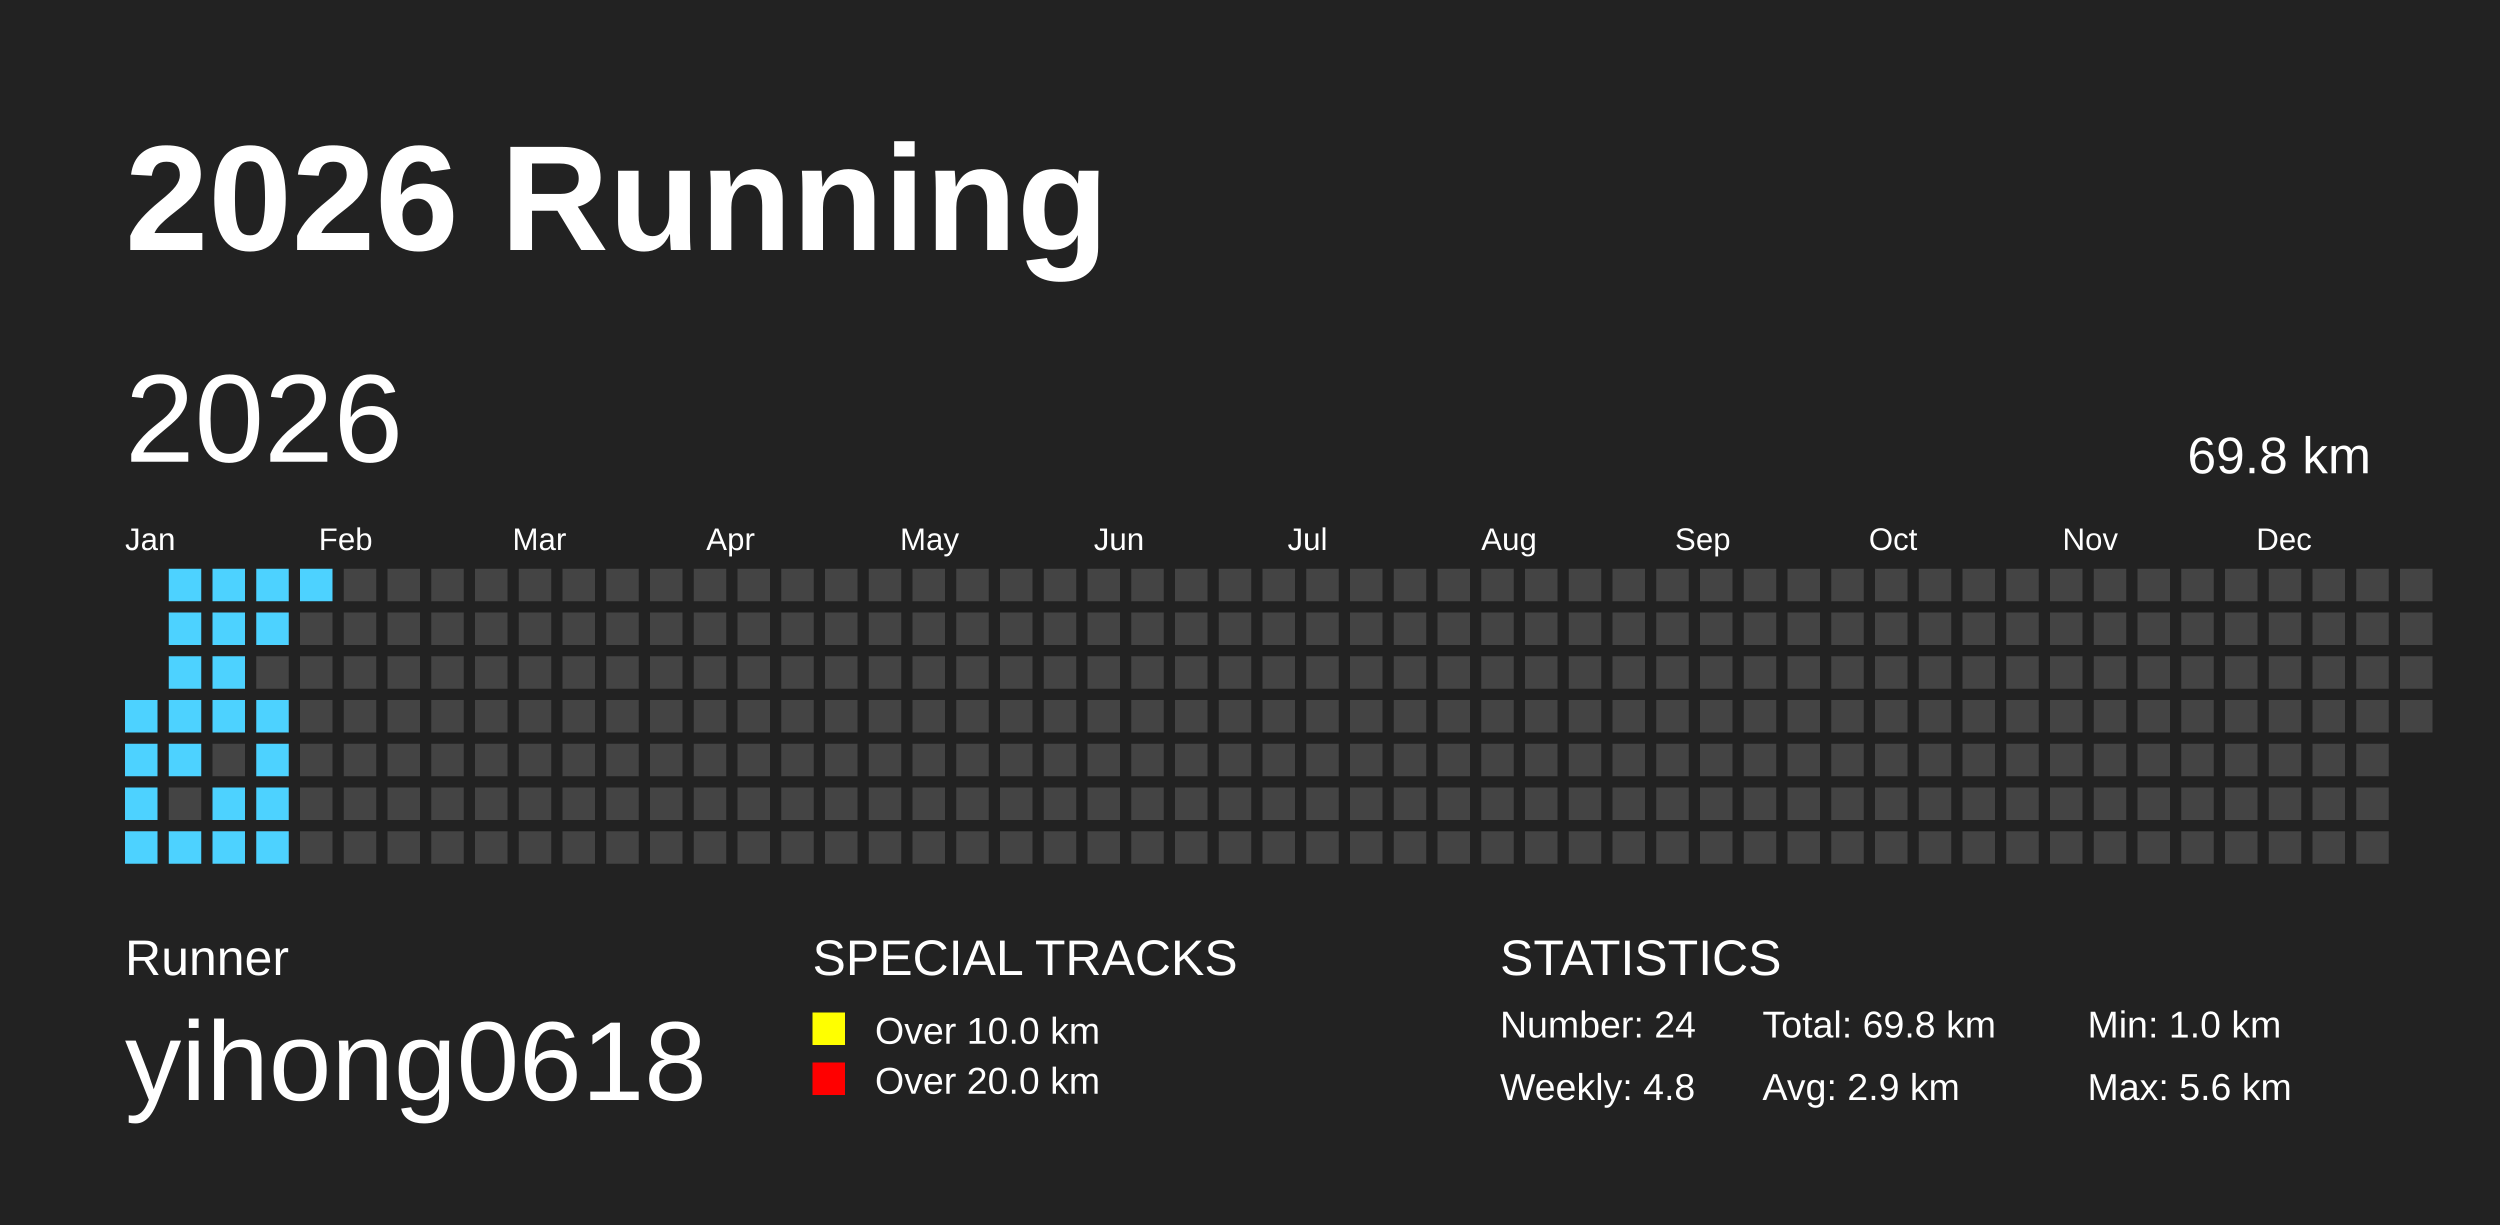
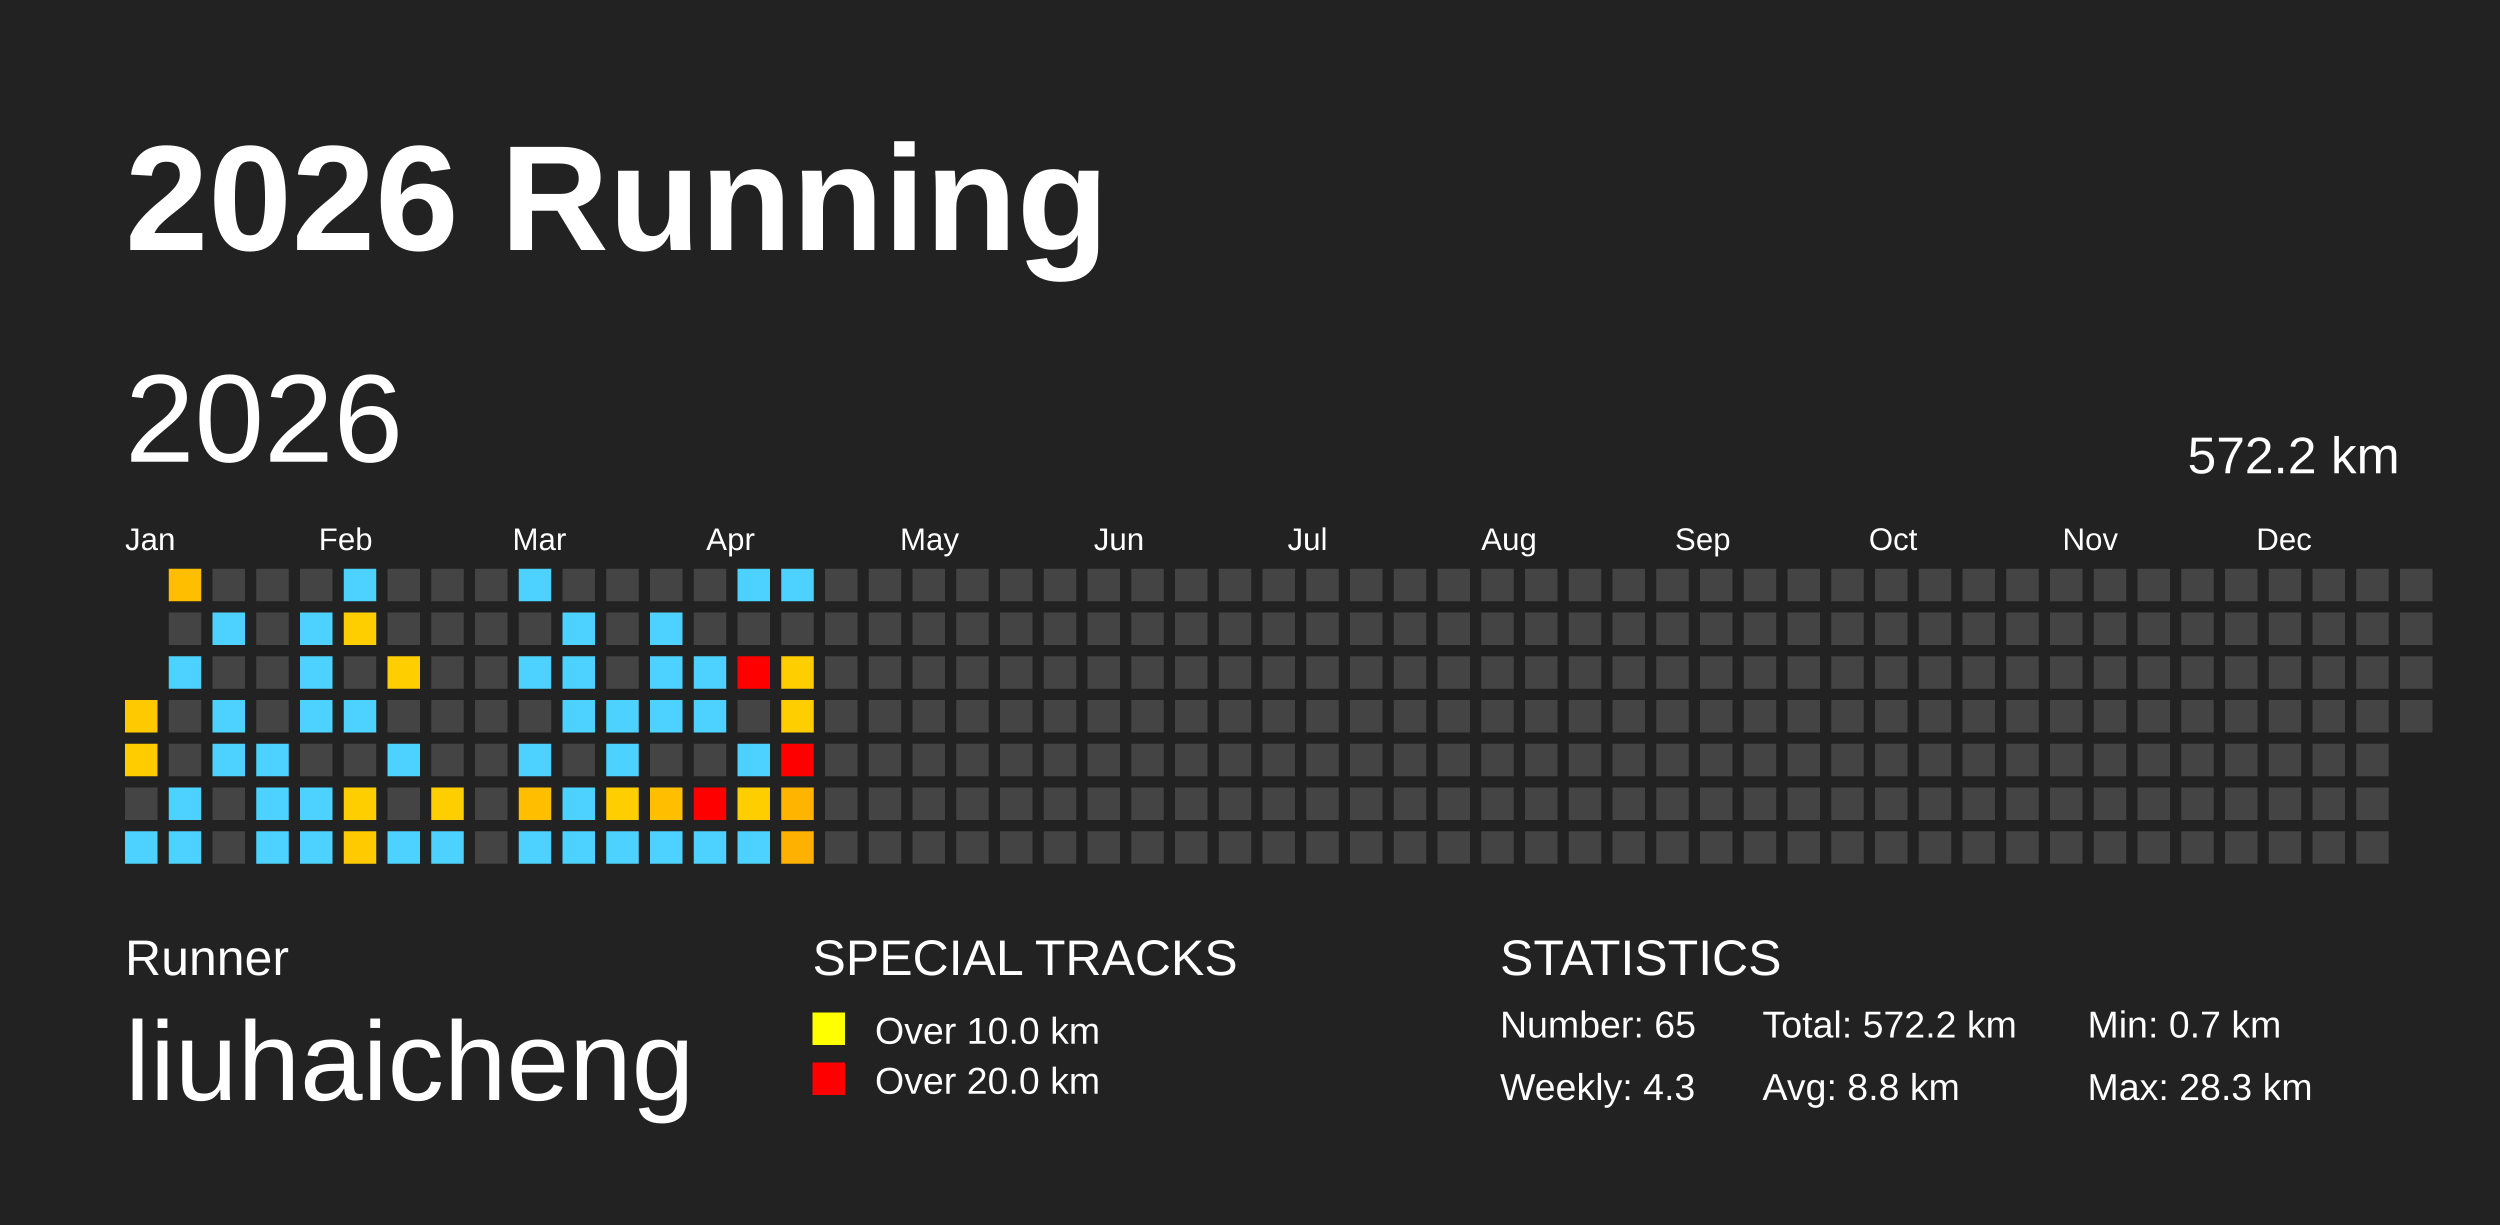
<svg xmlns="http://www.w3.org/2000/svg" baseProfile="full" height="98mm" version="1.1" viewBox="0,0,200,98" width="200mm">
-   <defs />
+   <defs>
+     <pattern height="2" id="indoor-stripe" patternUnits="userSpaceOnUse" width="2">
+       <line stroke="white" stroke-opacity="0.45" stroke-width="0.5" x1="0" x2="2" y1="2" y2="0" />
+     </pattern>
+   </defs>
  <rect fill="#222222" height="98" width="200" x="0" y="0" />
  <text fill="#FFFFFF" style="font-size:12px; font-family:Arial; font-weight:bold;" x="10" y="20">2026 Running</text>
  <text fill="#FFFFFF" style="font-size:4px; font-family:Arial" x="10" y="78">Runner</text>
-   <text fill="#FFFFFF" style="font-size:9px; font-family:Arial" x="10" y="88">yihong0618</text>
+   <text fill="#FFFFFF" style="font-size:9px; font-family:Arial" x="10" y="88">liuhaicheng</text>
  <text fill="#FFFFFF" style="font-size:4px; font-family:Arial" x="65" y="78">SPECIAL TRACKS</text>
  <rect fill="yellow" height="2.6" width="2.6" x="65" y="81" />
  <text fill="#FFFFFF" style="font-size:3px; font-family:Arial" x="70" y="83.5">Over 10.0 km</text>
  <rect fill="red" height="2.6" width="2.6" x="65" y="85" />
  <text fill="#FFFFFF" style="font-size:3px; font-family:Arial" x="70" y="87.5">Over 20.0 km</text>
  <text fill="#FFFFFF" style="font-size:4px; font-family:Arial" x="120" y="78">STATISTICS</text>
-   <text fill="#FFFFFF" style="font-size:3px; font-family:Arial" x="120" y="83">Number: 24</text>
-   <text fill="#FFFFFF" style="font-size:3px; font-family:Arial" x="120" y="88">Weekly: 4.8</text>
-   <text fill="#FFFFFF" style="font-size:3px; font-family:Arial" x="141" y="83">Total: 69.8 km</text>
-   <text fill="#FFFFFF" style="font-size:3px; font-family:Arial" x="141" y="88">Avg: 2.9 km</text>
-   <text fill="#FFFFFF" style="font-size:3px; font-family:Arial" x="167" y="83">Min: 1.0 km</text>
-   <text fill="#FFFFFF" style="font-size:3px; font-family:Arial" x="167" y="88">Max: 5.6 km</text>
+   <text fill="#FFFFFF" style="font-size:3px; font-family:Arial" x="120" y="83">Number: 65</text>
+   <text fill="#FFFFFF" style="font-size:3px; font-family:Arial" x="120" y="88">Weekly: 4.3</text>
+   <text fill="#FFFFFF" style="font-size:3px; font-family:Arial" x="141" y="83">Total: 572.2 km</text>
+   <text fill="#FFFFFF" style="font-size:3px; font-family:Arial" x="141" y="88">Avg: 8.8 km</text>
+   <text fill="#FFFFFF" style="font-size:3px; font-family:Arial" x="167" y="83">Min: 0.7 km</text>
+   <text fill="#FFFFFF" style="font-size:3px; font-family:Arial" x="167" y="88">Max: 28.3 km</text>
  <text dominant-baseline="hanging" fill="#FFFFFF" style="font-size:10.0px; font-family:Arial;" x="10" y="30">2026</text>
-   <text dominant-baseline="hanging" fill="#FFFFFF" style="font-size:4.125px; font-family:Arial;" x="175" y="35">69.8 km</text>
+   <text dominant-baseline="hanging" fill="#FFFFFF" style="font-size:4.125px; font-family:Arial;" x="175" y="35">572.2 km</text>
  <text fill="#FFFFFF" style="font-size:2.5px; font-family:Arial" x="10.0" y="44">Jan</text>
  <text fill="#FFFFFF" style="font-size:2.5px; font-family:Arial" x="25.5" y="44">Feb</text>
  <text fill="#FFFFFF" style="font-size:2.5px; font-family:Arial" x="41.0" y="44">Mar</text>
  <text fill="#FFFFFF" style="font-size:2.5px; font-family:Arial" x="56.5" y="44">Apr</text>
  <text fill="#FFFFFF" style="font-size:2.5px; font-family:Arial" x="72.0" y="44">May</text>
  <text fill="#FFFFFF" style="font-size:2.5px; font-family:Arial" x="87.5" y="44">Jun</text>
  <text fill="#FFFFFF" style="font-size:2.5px; font-family:Arial" x="103.0" y="44">Jul</text>
  <text fill="#FFFFFF" style="font-size:2.5px; font-family:Arial" x="118.5" y="44">Aug</text>
  <text fill="#FFFFFF" style="font-size:2.5px; font-family:Arial" x="134.0" y="44">Sep</text>
  <text fill="#FFFFFF" style="font-size:2.5px; font-family:Arial" x="149.5" y="44">Oct</text>
  <text fill="#FFFFFF" style="font-size:2.5px; font-family:Arial" x="165.0" y="44">Nov</text>
  <text fill="#FFFFFF" style="font-size:2.5px; font-family:Arial" x="180.5" y="44">Dec</text>
-   <rect fill="#4DD2FF" height="2.6" width="2.6" x="10.0" y="56.0" />
-   <rect fill="#4DD2FF" height="2.6" width="2.6" x="10.0" y="59.5" />
-   <rect fill="#4DD2FF" height="2.6" width="2.6" x="10.0" y="63.0" />
-   <rect fill="#4DD2FF" height="2.6" width="2.6" x="10.0" y="66.5" />
-   <rect fill="#4DD2FF" height="2.6" width="2.6" x="13.5" y="45.5" />
-   <rect fill="#4DD2FF" height="2.6" width="2.6" x="13.5" y="49.0" />
-   <rect fill="#4DD2FF" height="2.6" width="2.6" x="13.5" y="52.5" />
-   <rect fill="#4DD2FF" height="2.6" width="2.6" x="13.5" y="56.0" />
-   <rect fill="#4DD2FF" height="2.6" width="2.6" x="13.5" y="59.5" />
-   <rect fill="#444444" height="2.6" width="2.6" x="13.5" y="63.0" />
-   <rect fill="#4DD2FF" height="2.6" width="2.6" x="13.5" y="66.5" />
-   <rect fill="#4DD2FF" height="2.6" width="2.6" x="17.0" y="45.5" />
-   <rect fill="#4DD2FF" height="2.6" width="2.6" x="17.0" y="49.0" />
-   <rect fill="#4DD2FF" height="2.6" width="2.6" x="17.0" y="52.5" />
-   <rect fill="#4DD2FF" height="2.6" width="2.6" x="17.0" y="56.0" />
-   <rect fill="#444444" height="2.6" width="2.6" x="17.0" y="59.5" />
-   <rect fill="#4DD2FF" height="2.6" width="2.6" x="17.0" y="63.0" />
-   <rect fill="#4DD2FF" height="2.6" width="2.6" x="17.0" y="66.5" />
-   <rect fill="#4DD2FF" height="2.6" width="2.6" x="20.5" y="45.5" />
-   <rect fill="#4DD2FF" height="2.6" width="2.6" x="20.5" y="49.0" />
+   <rect fill="#ffc900" height="2.6" width="2.6" x="10.0" y="56.0" />
+   <rect fill="#ffcc00" height="2.6" width="2.6" x="10.0" y="59.5" />
+   <rect fill="#444444" height="2.6" width="2.6" x="10.0" y="63.0" />
+   <rect fill="#4dd2ff" height="2.6" width="2.6" x="10.0" y="66.5" />
+   <rect fill="#ffbf00" height="2.6" width="2.6" x="13.5" y="45.5" />
+   <rect fill="#444444" height="2.6" width="2.6" x="13.5" y="49.0" />
+   <rect fill="#4dd2ff" height="2.6" width="2.6" x="13.5" y="52.5" />
+   <rect fill="#444444" height="2.6" width="2.6" x="13.5" y="56.0" />
+   <rect fill="#444444" height="2.6" width="2.6" x="13.5" y="59.5" />
+   <rect fill="#4dd2ff" height="2.6" width="2.6" x="13.5" y="63.0" />
+   <rect fill="#4dd2ff" height="2.6" width="2.6" x="13.5" y="66.5" />
+   <rect fill="#444444" height="2.6" width="2.6" x="17.0" y="45.5" />
+   <rect fill="#4dd2ff" height="2.6" width="2.6" x="17.0" y="49.0" />
+   <rect fill="#444444" height="2.6" width="2.6" x="17.0" y="52.5" />
+   <rect fill="#4dd2ff" height="2.6" width="2.6" x="17.0" y="56.0" />
+   <rect fill="#4dd2ff" height="2.6" width="2.6" x="17.0" y="59.5" />
+   <rect fill="#444444" height="2.6" width="2.6" x="17.0" y="63.0" />
+   <rect fill="#444444" height="2.6" width="2.6" x="17.0" y="66.5" />
+   <rect fill="#444444" height="2.6" width="2.6" x="20.5" y="45.5" />
+   <rect fill="#444444" height="2.6" width="2.6" x="20.5" y="49.0" />
  <rect fill="#444444" height="2.6" width="2.6" x="20.5" y="52.5" />
-   <rect fill="#4DD2FF" height="2.6" width="2.6" x="20.5" y="56.0" />
-   <rect fill="#4DD2FF" height="2.6" width="2.6" x="20.5" y="59.5" />
-   <rect fill="#4DD2FF" height="2.6" width="2.6" x="20.5" y="63.0" />
-   <rect fill="#4DD2FF" height="2.6" width="2.6" x="20.5" y="66.5" />
-   <rect fill="#4DD2FF" height="2.6" width="2.6" x="24.0" y="45.5" />
-   <rect fill="#444444" height="2.6" width="2.6" x="24.0" y="49.0" />
-   <rect fill="#444444" height="2.6" width="2.6" x="24.0" y="52.5" />
-   <rect fill="#444444" height="2.6" width="2.6" x="24.0" y="56.0" />
+   <rect fill="#444444" height="2.6" width="2.6" x="20.5" y="56.0" />
+   <rect fill="#4dd2ff" height="2.6" width="2.6" x="20.5" y="59.5" />
+   <rect fill="#4dd2ff" height="2.6" width="2.6" x="20.5" y="63.0" />
+   <rect fill="#4dd2ff" height="2.6" width="2.6" x="20.5" y="66.5" />
+   <rect fill="#444444" height="2.6" width="2.6" x="24.0" y="45.5" />
+   <rect fill="#4dd2ff" height="2.6" width="2.6" x="24.0" y="49.0" />
+   <rect fill="#4dd2ff" height="2.6" width="2.6" x="24.0" y="52.5" />
+   <rect fill="#4dd2ff" height="2.6" width="2.6" x="24.0" y="56.0" />
  <rect fill="#444444" height="2.6" width="2.6" x="24.0" y="59.5" />
-   <rect fill="#444444" height="2.6" width="2.6" x="24.0" y="63.0" />
-   <rect fill="#444444" height="2.6" width="2.6" x="24.0" y="66.5" />
-   <rect fill="#444444" height="2.6" width="2.6" x="27.5" y="45.5" />
-   <rect fill="#444444" height="2.6" width="2.6" x="27.5" y="49.0" />
+   <rect fill="#4dd2ff" height="2.6" width="2.6" x="24.0" y="63.0" />
+   <rect fill="#4dd2ff" height="2.6" width="2.6" x="24.0" y="66.5" />
+   <rect fill="#4dd2ff" height="2.6" width="2.6" x="27.5" y="45.5" />
+   <rect fill="#ffce00" height="2.6" width="2.6" x="27.5" y="49.0" />
  <rect fill="#444444" height="2.6" width="2.6" x="27.5" y="52.5" />
-   <rect fill="#444444" height="2.6" width="2.6" x="27.5" y="56.0" />
+   <rect fill="#4dd2ff" height="2.6" width="2.6" x="27.5" y="56.0" />
  <rect fill="#444444" height="2.6" width="2.6" x="27.5" y="59.5" />
-   <rect fill="#444444" height="2.6" width="2.6" x="27.5" y="63.0" />
-   <rect fill="#444444" height="2.6" width="2.6" x="27.5" y="66.5" />
+   <rect fill="#ffce00" height="2.6" width="2.6" x="27.5" y="63.0" />
+   <rect fill="#ffca00" height="2.6" width="2.6" x="27.5" y="66.5" />
  <rect fill="#444444" height="2.6" width="2.6" x="31.0" y="45.5" />
  <rect fill="#444444" height="2.6" width="2.6" x="31.0" y="49.0" />
-   <rect fill="#444444" height="2.6" width="2.6" x="31.0" y="52.5" />
+   <rect fill="#ffce00" height="2.6" width="2.6" x="31.0" y="52.5" />
  <rect fill="#444444" height="2.6" width="2.6" x="31.0" y="56.0" />
-   <rect fill="#444444" height="2.6" width="2.6" x="31.0" y="59.5" />
+   <rect fill="#4dd2ff" height="2.6" width="2.6" x="31.0" y="59.5" />
  <rect fill="#444444" height="2.6" width="2.6" x="31.0" y="63.0" />
-   <rect fill="#444444" height="2.6" width="2.6" x="31.0" y="66.5" />
+   <rect fill="#4dd2ff" height="2.6" width="2.6" x="31.0" y="66.5" />
  <rect fill="#444444" height="2.6" width="2.6" x="34.5" y="45.5" />
  <rect fill="#444444" height="2.6" width="2.6" x="34.5" y="49.0" />
  <rect fill="#444444" height="2.6" width="2.6" x="34.5" y="52.5" />
  <rect fill="#444444" height="2.6" width="2.6" x="34.5" y="56.0" />
  <rect fill="#444444" height="2.6" width="2.6" x="34.5" y="59.5" />
-   <rect fill="#444444" height="2.6" width="2.6" x="34.5" y="63.0" />
-   <rect fill="#444444" height="2.6" width="2.6" x="34.5" y="66.5" />
+   <rect fill="#ffce00" height="2.6" width="2.6" x="34.5" y="63.0" />
+   <rect fill="#4dd2ff" height="2.6" width="2.6" x="34.5" y="66.5" />
  <rect fill="#444444" height="2.6" width="2.6" x="38.0" y="45.5" />
  <rect fill="#444444" height="2.6" width="2.6" x="38.0" y="49.0" />
  <rect fill="#444444" height="2.6" width="2.6" x="38.0" y="52.5" />
  <rect fill="#444444" height="2.6" width="2.6" x="38.0" y="56.0" />
  <rect fill="#444444" height="2.6" width="2.6" x="38.0" y="59.5" />
  <rect fill="#444444" height="2.6" width="2.6" x="38.0" y="63.0" />
  <rect fill="#444444" height="2.6" width="2.6" x="38.0" y="66.5" />
-   <rect fill="#444444" height="2.6" width="2.6" x="41.5" y="45.5" />
+   <rect fill="#4dd2ff" height="2.6" width="2.6" x="41.5" y="45.5" />
  <rect fill="#444444" height="2.6" width="2.6" x="41.5" y="49.0" />
-   <rect fill="#444444" height="2.6" width="2.6" x="41.5" y="52.5" />
+   <rect fill="#4dd2ff" height="2.6" width="2.6" x="41.5" y="52.5" />
  <rect fill="#444444" height="2.6" width="2.6" x="41.5" y="56.0" />
-   <rect fill="#444444" height="2.6" width="2.6" x="41.5" y="59.5" />
-   <rect fill="#444444" height="2.6" width="2.6" x="41.5" y="63.0" />
-   <rect fill="#444444" height="2.6" width="2.6" x="41.5" y="66.5" />
+   <rect fill="#4dd2ff" height="2.6" width="2.6" x="41.5" y="59.5" />
+   <rect fill="#ffbe00" height="2.6" width="2.6" x="41.5" y="63.0" />
+   <rect fill="#4dd2ff" height="2.6" width="2.6" x="41.5" y="66.5" />
  <rect fill="#444444" height="2.6" width="2.6" x="45.0" y="45.5" />
-   <rect fill="#444444" height="2.6" width="2.6" x="45.0" y="49.0" />
-   <rect fill="#444444" height="2.6" width="2.6" x="45.0" y="52.5" />
-   <rect fill="#444444" height="2.6" width="2.6" x="45.0" y="56.0" />
+   <rect fill="#4dd2ff" height="2.6" width="2.6" x="45.0" y="49.0" />
+   <rect fill="#4dd2ff" height="2.6" width="2.6" x="45.0" y="52.5" />
+   <rect fill="#4dd2ff" height="2.6" width="2.6" x="45.0" y="56.0" />
  <rect fill="#444444" height="2.6" width="2.6" x="45.0" y="59.5" />
-   <rect fill="#444444" height="2.6" width="2.6" x="45.0" y="63.0" />
-   <rect fill="#444444" height="2.6" width="2.6" x="45.0" y="66.5" />
+   <rect fill="#4dd2ff" height="2.6" width="2.6" x="45.0" y="63.0" />
+   <rect fill="#4dd2ff" height="2.6" width="2.6" x="45.0" y="66.5" />
  <rect fill="#444444" height="2.6" width="2.6" x="48.5" y="45.5" />
  <rect fill="#444444" height="2.6" width="2.6" x="48.5" y="49.0" />
  <rect fill="#444444" height="2.6" width="2.6" x="48.5" y="52.5" />
-   <rect fill="#444444" height="2.6" width="2.6" x="48.5" y="56.0" />
-   <rect fill="#444444" height="2.6" width="2.6" x="48.5" y="59.5" />
-   <rect fill="#444444" height="2.6" width="2.6" x="48.5" y="63.0" />
-   <rect fill="#444444" height="2.6" width="2.6" x="48.5" y="66.5" />
+   <rect fill="#4dd2ff" height="2.6" width="2.6" x="48.5" y="56.0" />
+   <rect fill="#4dd2ff" height="2.6" width="2.6" x="48.5" y="59.5" />
+   <rect fill="#ffce00" height="2.6" width="2.6" x="48.5" y="63.0" />
+   <rect fill="#4dd2ff" height="2.6" width="2.6" x="48.5" y="66.5" />
  <rect fill="#444444" height="2.6" width="2.6" x="52.0" y="45.5" />
-   <rect fill="#444444" height="2.6" width="2.6" x="52.0" y="49.0" />
-   <rect fill="#444444" height="2.6" width="2.6" x="52.0" y="52.5" />
-   <rect fill="#444444" height="2.6" width="2.6" x="52.0" y="56.0" />
+   <rect fill="#4dd2ff" height="2.6" width="2.6" x="52.0" y="49.0" />
+   <rect fill="#4dd2ff" height="2.6" width="2.6" x="52.0" y="52.5" />
+   <rect fill="#4dd2ff" height="2.6" width="2.6" x="52.0" y="56.0" />
  <rect fill="#444444" height="2.6" width="2.6" x="52.0" y="59.5" />
-   <rect fill="#444444" height="2.6" width="2.6" x="52.0" y="63.0" />
-   <rect fill="#444444" height="2.6" width="2.6" x="52.0" y="66.5" />
+   <rect fill="#ffbe00" height="2.6" width="2.6" x="52.0" y="63.0" />
+   <rect fill="#4dd2ff" height="2.6" width="2.6" x="52.0" y="66.5" />
  <rect fill="#444444" height="2.6" width="2.6" x="55.5" y="45.5" />
  <rect fill="#444444" height="2.6" width="2.6" x="55.5" y="49.0" />
-   <rect fill="#444444" height="2.6" width="2.6" x="55.5" y="52.5" />
-   <rect fill="#444444" height="2.6" width="2.6" x="55.5" y="56.0" />
+   <rect fill="#4dd2ff" height="2.6" width="2.6" x="55.5" y="52.5" />
+   <rect fill="#4dd2ff" height="2.6" width="2.6" x="55.5" y="56.0" />
  <rect fill="#444444" height="2.6" width="2.6" x="55.5" y="59.5" />
-   <rect fill="#444444" height="2.6" width="2.6" x="55.5" y="63.0" />
-   <rect fill="#444444" height="2.6" width="2.6" x="55.5" y="66.5" />
-   <rect fill="#444444" height="2.6" width="2.6" x="59.0" y="45.5" />
+   <rect fill="red" height="2.6" width="2.6" x="55.5" y="63.0" />
+   <rect fill="#4dd2ff" height="2.6" width="2.6" x="55.5" y="66.5" />
+   <rect fill="#4dd2ff" height="2.6" width="2.6" x="59.0" y="45.5" />
  <rect fill="#444444" height="2.6" width="2.6" x="59.0" y="49.0" />
-   <rect fill="#444444" height="2.6" width="2.6" x="59.0" y="52.5" />
+   <rect fill="red" height="2.6" width="2.6" x="59.0" y="52.5" />
  <rect fill="#444444" height="2.6" width="2.6" x="59.0" y="56.0" />
-   <rect fill="#444444" height="2.6" width="2.6" x="59.0" y="59.5" />
-   <rect fill="#444444" height="2.6" width="2.6" x="59.0" y="63.0" />
-   <rect fill="#444444" height="2.6" width="2.6" x="59.0" y="66.5" />
-   <rect fill="#444444" height="2.6" width="2.6" x="62.5" y="45.5" />
+   <rect fill="#4dd2ff" height="2.6" width="2.6" x="59.0" y="59.5" />
+   <rect fill="#ffce00" height="2.6" width="2.6" x="59.0" y="63.0" />
+   <rect fill="#4dd2ff" height="2.6" width="2.6" x="59.0" y="66.5" />
+   <rect fill="#4dd2ff" height="2.6" width="2.6" x="62.5" y="45.5" />
  <rect fill="#444444" height="2.6" width="2.6" x="62.5" y="49.0" />
-   <rect fill="#444444" height="2.6" width="2.6" x="62.5" y="52.5" />
-   <rect fill="#444444" height="2.6" width="2.6" x="62.5" y="56.0" />
-   <rect fill="#444444" height="2.6" width="2.6" x="62.5" y="59.5" />
-   <rect fill="#444444" height="2.6" width="2.6" x="62.5" y="63.0" />
-   <rect fill="#444444" height="2.6" width="2.6" x="62.5" y="66.5" />
+   <rect fill="#ffce00" height="2.6" width="2.6" x="62.5" y="52.5" />
+   <rect fill="#ffce00" height="2.6" width="2.6" x="62.5" y="56.0" />
+   <rect fill="red" height="2.6" width="2.6" x="62.5" y="59.5" />
+   <rect fill="#ffb400" height="2.6" width="2.6" x="62.5" y="63.0" />
+   <rect fill="#ffb100" height="2.6" width="2.6" x="62.5" y="66.5" />
  <rect fill="#444444" height="2.6" width="2.6" x="66.0" y="45.5" />
  <rect fill="#444444" height="2.6" width="2.6" x="66.0" y="49.0" />
  <rect fill="#444444" height="2.6" width="2.6" x="66.0" y="52.5" />
  <rect fill="#444444" height="2.6" width="2.6" x="66.0" y="56.0" />
  <rect fill="#444444" height="2.6" width="2.6" x="66.0" y="59.5" />
  <rect fill="#444444" height="2.6" width="2.6" x="66.0" y="63.0" />
  <rect fill="#444444" height="2.6" width="2.6" x="66.0" y="66.5" />
  <rect fill="#444444" height="2.6" width="2.6" x="69.5" y="45.5" />
  <rect fill="#444444" height="2.6" width="2.6" x="69.5" y="49.0" />
  <rect fill="#444444" height="2.6" width="2.6" x="69.5" y="52.5" />
  <rect fill="#444444" height="2.6" width="2.6" x="69.5" y="56.0" />
  <rect fill="#444444" height="2.6" width="2.6" x="69.5" y="59.5" />
  <rect fill="#444444" height="2.6" width="2.6" x="69.5" y="63.0" />
  <rect fill="#444444" height="2.6" width="2.6" x="69.5" y="66.5" />
  <rect fill="#444444" height="2.6" width="2.6" x="73.0" y="45.5" />
  <rect fill="#444444" height="2.6" width="2.6" x="73.0" y="49.0" />
  <rect fill="#444444" height="2.6" width="2.6" x="73.0" y="52.5" />
  <rect fill="#444444" height="2.6" width="2.6" x="73.0" y="56.0" />
  <rect fill="#444444" height="2.6" width="2.6" x="73.0" y="59.5" />
  <rect fill="#444444" height="2.6" width="2.6" x="73.0" y="63.0" />
  <rect fill="#444444" height="2.6" width="2.6" x="73.0" y="66.5" />
  <rect fill="#444444" height="2.6" width="2.6" x="76.5" y="45.5" />
  <rect fill="#444444" height="2.6" width="2.6" x="76.5" y="49.0" />
  <rect fill="#444444" height="2.6" width="2.6" x="76.5" y="52.5" />
  <rect fill="#444444" height="2.6" width="2.6" x="76.5" y="56.0" />
  <rect fill="#444444" height="2.6" width="2.6" x="76.5" y="59.5" />
  <rect fill="#444444" height="2.6" width="2.6" x="76.5" y="63.0" />
  <rect fill="#444444" height="2.6" width="2.6" x="76.5" y="66.5" />
  <rect fill="#444444" height="2.6" width="2.6" x="80.0" y="45.5" />
  <rect fill="#444444" height="2.6" width="2.6" x="80.0" y="49.0" />
  <rect fill="#444444" height="2.6" width="2.6" x="80.0" y="52.5" />
  <rect fill="#444444" height="2.6" width="2.6" x="80.0" y="56.0" />
  <rect fill="#444444" height="2.6" width="2.6" x="80.0" y="59.5" />
  <rect fill="#444444" height="2.6" width="2.6" x="80.0" y="63.0" />
  <rect fill="#444444" height="2.6" width="2.6" x="80.0" y="66.5" />
  <rect fill="#444444" height="2.6" width="2.6" x="83.5" y="45.5" />
  <rect fill="#444444" height="2.6" width="2.6" x="83.5" y="49.0" />
  <rect fill="#444444" height="2.6" width="2.6" x="83.5" y="52.5" />
  <rect fill="#444444" height="2.6" width="2.6" x="83.5" y="56.0" />
  <rect fill="#444444" height="2.6" width="2.6" x="83.5" y="59.5" />
  <rect fill="#444444" height="2.6" width="2.6" x="83.5" y="63.0" />
  <rect fill="#444444" height="2.6" width="2.6" x="83.5" y="66.5" />
  <rect fill="#444444" height="2.6" width="2.6" x="87.0" y="45.5" />
  <rect fill="#444444" height="2.6" width="2.6" x="87.0" y="49.0" />
  <rect fill="#444444" height="2.6" width="2.6" x="87.0" y="52.5" />
  <rect fill="#444444" height="2.6" width="2.6" x="87.0" y="56.0" />
  <rect fill="#444444" height="2.6" width="2.6" x="87.0" y="59.5" />
  <rect fill="#444444" height="2.6" width="2.6" x="87.0" y="63.0" />
  <rect fill="#444444" height="2.6" width="2.6" x="87.0" y="66.5" />
  <rect fill="#444444" height="2.6" width="2.6" x="90.5" y="45.5" />
  <rect fill="#444444" height="2.6" width="2.6" x="90.5" y="49.0" />
  <rect fill="#444444" height="2.6" width="2.6" x="90.5" y="52.5" />
  <rect fill="#444444" height="2.6" width="2.6" x="90.5" y="56.0" />
  <rect fill="#444444" height="2.6" width="2.6" x="90.5" y="59.5" />
  <rect fill="#444444" height="2.6" width="2.6" x="90.5" y="63.0" />
  <rect fill="#444444" height="2.6" width="2.6" x="90.5" y="66.5" />
  <rect fill="#444444" height="2.6" width="2.6" x="94.0" y="45.5" />
  <rect fill="#444444" height="2.6" width="2.6" x="94.0" y="49.0" />
  <rect fill="#444444" height="2.6" width="2.6" x="94.0" y="52.5" />
  <rect fill="#444444" height="2.6" width="2.6" x="94.0" y="56.0" />
  <rect fill="#444444" height="2.6" width="2.6" x="94.0" y="59.5" />
  <rect fill="#444444" height="2.6" width="2.6" x="94.0" y="63.0" />
  <rect fill="#444444" height="2.6" width="2.6" x="94.0" y="66.5" />
  <rect fill="#444444" height="2.6" width="2.6" x="97.5" y="45.5" />
  <rect fill="#444444" height="2.6" width="2.6" x="97.5" y="49.0" />
  <rect fill="#444444" height="2.6" width="2.6" x="97.5" y="52.5" />
  <rect fill="#444444" height="2.6" width="2.6" x="97.5" y="56.0" />
  <rect fill="#444444" height="2.6" width="2.6" x="97.5" y="59.5" />
  <rect fill="#444444" height="2.6" width="2.6" x="97.5" y="63.0" />
  <rect fill="#444444" height="2.6" width="2.6" x="97.5" y="66.5" />
  <rect fill="#444444" height="2.6" width="2.6" x="101.0" y="45.5" />
  <rect fill="#444444" height="2.6" width="2.6" x="101.0" y="49.0" />
  <rect fill="#444444" height="2.6" width="2.6" x="101.0" y="52.5" />
  <rect fill="#444444" height="2.6" width="2.6" x="101.0" y="56.0" />
  <rect fill="#444444" height="2.6" width="2.6" x="101.0" y="59.5" />
  <rect fill="#444444" height="2.6" width="2.6" x="101.0" y="63.0" />
  <rect fill="#444444" height="2.6" width="2.6" x="101.0" y="66.5" />
  <rect fill="#444444" height="2.6" width="2.6" x="104.5" y="45.5" />
  <rect fill="#444444" height="2.6" width="2.6" x="104.5" y="49.0" />
  <rect fill="#444444" height="2.6" width="2.6" x="104.5" y="52.5" />
  <rect fill="#444444" height="2.6" width="2.6" x="104.5" y="56.0" />
  <rect fill="#444444" height="2.6" width="2.6" x="104.5" y="59.5" />
  <rect fill="#444444" height="2.6" width="2.6" x="104.5" y="63.0" />
  <rect fill="#444444" height="2.6" width="2.6" x="104.5" y="66.5" />
  <rect fill="#444444" height="2.6" width="2.6" x="108.0" y="45.5" />
  <rect fill="#444444" height="2.6" width="2.6" x="108.0" y="49.0" />
  <rect fill="#444444" height="2.6" width="2.6" x="108.0" y="52.5" />
  <rect fill="#444444" height="2.6" width="2.6" x="108.0" y="56.0" />
  <rect fill="#444444" height="2.6" width="2.6" x="108.0" y="59.5" />
  <rect fill="#444444" height="2.6" width="2.6" x="108.0" y="63.0" />
  <rect fill="#444444" height="2.6" width="2.6" x="108.0" y="66.5" />
  <rect fill="#444444" height="2.6" width="2.6" x="111.5" y="45.5" />
  <rect fill="#444444" height="2.6" width="2.6" x="111.5" y="49.0" />
  <rect fill="#444444" height="2.6" width="2.6" x="111.5" y="52.5" />
  <rect fill="#444444" height="2.6" width="2.6" x="111.5" y="56.0" />
  <rect fill="#444444" height="2.6" width="2.6" x="111.5" y="59.5" />
  <rect fill="#444444" height="2.6" width="2.6" x="111.5" y="63.0" />
  <rect fill="#444444" height="2.6" width="2.6" x="111.5" y="66.5" />
  <rect fill="#444444" height="2.6" width="2.6" x="115.0" y="45.5" />
  <rect fill="#444444" height="2.6" width="2.6" x="115.0" y="49.0" />
  <rect fill="#444444" height="2.6" width="2.6" x="115.0" y="52.5" />
  <rect fill="#444444" height="2.6" width="2.6" x="115.0" y="56.0" />
  <rect fill="#444444" height="2.6" width="2.6" x="115.0" y="59.5" />
  <rect fill="#444444" height="2.6" width="2.6" x="115.0" y="63.0" />
  <rect fill="#444444" height="2.6" width="2.6" x="115.0" y="66.5" />
  <rect fill="#444444" height="2.6" width="2.6" x="118.5" y="45.5" />
  <rect fill="#444444" height="2.6" width="2.6" x="118.5" y="49.0" />
  <rect fill="#444444" height="2.6" width="2.6" x="118.5" y="52.5" />
  <rect fill="#444444" height="2.6" width="2.6" x="118.5" y="56.0" />
  <rect fill="#444444" height="2.6" width="2.6" x="118.5" y="59.5" />
  <rect fill="#444444" height="2.6" width="2.6" x="118.5" y="63.0" />
  <rect fill="#444444" height="2.6" width="2.6" x="118.5" y="66.5" />
  <rect fill="#444444" height="2.6" width="2.6" x="122.0" y="45.5" />
  <rect fill="#444444" height="2.6" width="2.6" x="122.0" y="49.0" />
  <rect fill="#444444" height="2.6" width="2.6" x="122.0" y="52.5" />
  <rect fill="#444444" height="2.6" width="2.6" x="122.0" y="56.0" />
  <rect fill="#444444" height="2.6" width="2.6" x="122.0" y="59.5" />
  <rect fill="#444444" height="2.6" width="2.6" x="122.0" y="63.0" />
  <rect fill="#444444" height="2.6" width="2.6" x="122.0" y="66.5" />
  <rect fill="#444444" height="2.6" width="2.6" x="125.5" y="45.5" />
  <rect fill="#444444" height="2.6" width="2.6" x="125.5" y="49.0" />
  <rect fill="#444444" height="2.6" width="2.6" x="125.5" y="52.5" />
  <rect fill="#444444" height="2.6" width="2.6" x="125.5" y="56.0" />
  <rect fill="#444444" height="2.6" width="2.6" x="125.5" y="59.5" />
  <rect fill="#444444" height="2.6" width="2.6" x="125.5" y="63.0" />
  <rect fill="#444444" height="2.6" width="2.6" x="125.5" y="66.5" />
  <rect fill="#444444" height="2.6" width="2.6" x="129.0" y="45.5" />
  <rect fill="#444444" height="2.6" width="2.6" x="129.0" y="49.0" />
  <rect fill="#444444" height="2.6" width="2.6" x="129.0" y="52.5" />
  <rect fill="#444444" height="2.6" width="2.6" x="129.0" y="56.0" />
  <rect fill="#444444" height="2.6" width="2.6" x="129.0" y="59.5" />
  <rect fill="#444444" height="2.6" width="2.6" x="129.0" y="63.0" />
  <rect fill="#444444" height="2.6" width="2.6" x="129.0" y="66.5" />
  <rect fill="#444444" height="2.6" width="2.6" x="132.5" y="45.5" />
  <rect fill="#444444" height="2.6" width="2.6" x="132.5" y="49.0" />
  <rect fill="#444444" height="2.6" width="2.6" x="132.5" y="52.5" />
  <rect fill="#444444" height="2.6" width="2.6" x="132.5" y="56.0" />
  <rect fill="#444444" height="2.6" width="2.6" x="132.5" y="59.5" />
  <rect fill="#444444" height="2.6" width="2.6" x="132.5" y="63.0" />
  <rect fill="#444444" height="2.6" width="2.6" x="132.5" y="66.5" />
  <rect fill="#444444" height="2.6" width="2.6" x="136.0" y="45.5" />
  <rect fill="#444444" height="2.6" width="2.6" x="136.0" y="49.0" />
  <rect fill="#444444" height="2.6" width="2.6" x="136.0" y="52.5" />
  <rect fill="#444444" height="2.6" width="2.6" x="136.0" y="56.0" />
  <rect fill="#444444" height="2.6" width="2.6" x="136.0" y="59.5" />
  <rect fill="#444444" height="2.6" width="2.6" x="136.0" y="63.0" />
  <rect fill="#444444" height="2.6" width="2.6" x="136.0" y="66.5" />
  <rect fill="#444444" height="2.6" width="2.6" x="139.5" y="45.5" />
  <rect fill="#444444" height="2.6" width="2.6" x="139.5" y="49.0" />
  <rect fill="#444444" height="2.6" width="2.6" x="139.5" y="52.5" />
  <rect fill="#444444" height="2.6" width="2.6" x="139.5" y="56.0" />
  <rect fill="#444444" height="2.6" width="2.6" x="139.5" y="59.5" />
  <rect fill="#444444" height="2.6" width="2.6" x="139.5" y="63.0" />
  <rect fill="#444444" height="2.6" width="2.6" x="139.5" y="66.5" />
  <rect fill="#444444" height="2.6" width="2.6" x="143.0" y="45.5" />
  <rect fill="#444444" height="2.6" width="2.6" x="143.0" y="49.0" />
  <rect fill="#444444" height="2.6" width="2.6" x="143.0" y="52.5" />
  <rect fill="#444444" height="2.6" width="2.6" x="143.0" y="56.0" />
  <rect fill="#444444" height="2.6" width="2.6" x="143.0" y="59.5" />
  <rect fill="#444444" height="2.6" width="2.6" x="143.0" y="63.0" />
  <rect fill="#444444" height="2.6" width="2.6" x="143.0" y="66.5" />
  <rect fill="#444444" height="2.6" width="2.6" x="146.5" y="45.5" />
  <rect fill="#444444" height="2.6" width="2.6" x="146.5" y="49.0" />
  <rect fill="#444444" height="2.6" width="2.6" x="146.5" y="52.5" />
  <rect fill="#444444" height="2.6" width="2.6" x="146.5" y="56.0" />
  <rect fill="#444444" height="2.6" width="2.6" x="146.5" y="59.5" />
  <rect fill="#444444" height="2.6" width="2.6" x="146.5" y="63.0" />
  <rect fill="#444444" height="2.6" width="2.6" x="146.5" y="66.5" />
  <rect fill="#444444" height="2.6" width="2.6" x="150.0" y="45.5" />
  <rect fill="#444444" height="2.6" width="2.6" x="150.0" y="49.0" />
  <rect fill="#444444" height="2.6" width="2.6" x="150.0" y="52.5" />
  <rect fill="#444444" height="2.6" width="2.6" x="150.0" y="56.0" />
  <rect fill="#444444" height="2.6" width="2.6" x="150.0" y="59.5" />
  <rect fill="#444444" height="2.6" width="2.6" x="150.0" y="63.0" />
  <rect fill="#444444" height="2.6" width="2.6" x="150.0" y="66.5" />
  <rect fill="#444444" height="2.6" width="2.6" x="153.5" y="45.5" />
  <rect fill="#444444" height="2.6" width="2.6" x="153.5" y="49.0" />
  <rect fill="#444444" height="2.6" width="2.6" x="153.5" y="52.5" />
  <rect fill="#444444" height="2.6" width="2.6" x="153.5" y="56.0" />
  <rect fill="#444444" height="2.6" width="2.6" x="153.5" y="59.5" />
  <rect fill="#444444" height="2.6" width="2.6" x="153.5" y="63.0" />
  <rect fill="#444444" height="2.6" width="2.6" x="153.5" y="66.5" />
  <rect fill="#444444" height="2.6" width="2.6" x="157.0" y="45.5" />
  <rect fill="#444444" height="2.6" width="2.6" x="157.0" y="49.0" />
  <rect fill="#444444" height="2.6" width="2.6" x="157.0" y="52.5" />
  <rect fill="#444444" height="2.6" width="2.6" x="157.0" y="56.0" />
  <rect fill="#444444" height="2.6" width="2.6" x="157.0" y="59.5" />
  <rect fill="#444444" height="2.6" width="2.6" x="157.0" y="63.0" />
  <rect fill="#444444" height="2.6" width="2.6" x="157.0" y="66.5" />
  <rect fill="#444444" height="2.6" width="2.6" x="160.5" y="45.5" />
  <rect fill="#444444" height="2.6" width="2.6" x="160.5" y="49.0" />
  <rect fill="#444444" height="2.6" width="2.6" x="160.5" y="52.5" />
  <rect fill="#444444" height="2.6" width="2.6" x="160.5" y="56.0" />
  <rect fill="#444444" height="2.6" width="2.6" x="160.5" y="59.5" />
  <rect fill="#444444" height="2.6" width="2.6" x="160.5" y="63.0" />
  <rect fill="#444444" height="2.6" width="2.6" x="160.5" y="66.5" />
  <rect fill="#444444" height="2.6" width="2.6" x="164.0" y="45.5" />
  <rect fill="#444444" height="2.6" width="2.6" x="164.0" y="49.0" />
  <rect fill="#444444" height="2.6" width="2.6" x="164.0" y="52.5" />
  <rect fill="#444444" height="2.6" width="2.6" x="164.0" y="56.0" />
  <rect fill="#444444" height="2.6" width="2.6" x="164.0" y="59.5" />
  <rect fill="#444444" height="2.6" width="2.6" x="164.0" y="63.0" />
  <rect fill="#444444" height="2.6" width="2.6" x="164.0" y="66.5" />
  <rect fill="#444444" height="2.6" width="2.6" x="167.5" y="45.5" />
  <rect fill="#444444" height="2.6" width="2.6" x="167.5" y="49.0" />
  <rect fill="#444444" height="2.6" width="2.6" x="167.5" y="52.5" />
  <rect fill="#444444" height="2.6" width="2.6" x="167.5" y="56.0" />
  <rect fill="#444444" height="2.6" width="2.6" x="167.5" y="59.5" />
  <rect fill="#444444" height="2.6" width="2.6" x="167.5" y="63.0" />
  <rect fill="#444444" height="2.6" width="2.6" x="167.5" y="66.5" />
  <rect fill="#444444" height="2.6" width="2.6" x="171.0" y="45.5" />
  <rect fill="#444444" height="2.6" width="2.6" x="171.0" y="49.0" />
  <rect fill="#444444" height="2.6" width="2.6" x="171.0" y="52.5" />
  <rect fill="#444444" height="2.6" width="2.6" x="171.0" y="56.0" />
  <rect fill="#444444" height="2.6" width="2.6" x="171.0" y="59.5" />
  <rect fill="#444444" height="2.6" width="2.6" x="171.0" y="63.0" />
  <rect fill="#444444" height="2.6" width="2.6" x="171.0" y="66.5" />
  <rect fill="#444444" height="2.6" width="2.6" x="174.5" y="45.5" />
  <rect fill="#444444" height="2.6" width="2.6" x="174.5" y="49.0" />
  <rect fill="#444444" height="2.6" width="2.6" x="174.5" y="52.5" />
  <rect fill="#444444" height="2.6" width="2.6" x="174.5" y="56.0" />
  <rect fill="#444444" height="2.6" width="2.6" x="174.5" y="59.5" />
  <rect fill="#444444" height="2.6" width="2.6" x="174.5" y="63.0" />
  <rect fill="#444444" height="2.6" width="2.6" x="174.5" y="66.5" />
  <rect fill="#444444" height="2.6" width="2.6" x="178.0" y="45.5" />
  <rect fill="#444444" height="2.6" width="2.6" x="178.0" y="49.0" />
  <rect fill="#444444" height="2.6" width="2.6" x="178.0" y="52.5" />
  <rect fill="#444444" height="2.6" width="2.6" x="178.0" y="56.0" />
  <rect fill="#444444" height="2.6" width="2.6" x="178.0" y="59.5" />
  <rect fill="#444444" height="2.6" width="2.6" x="178.0" y="63.0" />
  <rect fill="#444444" height="2.6" width="2.6" x="178.0" y="66.5" />
  <rect fill="#444444" height="2.6" width="2.6" x="181.5" y="45.5" />
  <rect fill="#444444" height="2.6" width="2.6" x="181.5" y="49.0" />
  <rect fill="#444444" height="2.6" width="2.6" x="181.5" y="52.5" />
  <rect fill="#444444" height="2.6" width="2.6" x="181.5" y="56.0" />
  <rect fill="#444444" height="2.6" width="2.6" x="181.5" y="59.5" />
  <rect fill="#444444" height="2.6" width="2.6" x="181.5" y="63.0" />
  <rect fill="#444444" height="2.6" width="2.6" x="181.5" y="66.5" />
  <rect fill="#444444" height="2.6" width="2.6" x="185.0" y="45.5" />
  <rect fill="#444444" height="2.6" width="2.6" x="185.0" y="49.0" />
  <rect fill="#444444" height="2.6" width="2.6" x="185.0" y="52.5" />
  <rect fill="#444444" height="2.6" width="2.6" x="185.0" y="56.0" />
  <rect fill="#444444" height="2.6" width="2.6" x="185.0" y="59.5" />
  <rect fill="#444444" height="2.6" width="2.6" x="185.0" y="63.0" />
  <rect fill="#444444" height="2.6" width="2.6" x="185.0" y="66.5" />
  <rect fill="#444444" height="2.6" width="2.6" x="188.5" y="45.5" />
  <rect fill="#444444" height="2.6" width="2.6" x="188.5" y="49.0" />
  <rect fill="#444444" height="2.6" width="2.6" x="188.5" y="52.5" />
  <rect fill="#444444" height="2.6" width="2.6" x="188.5" y="56.0" />
  <rect fill="#444444" height="2.6" width="2.6" x="188.5" y="59.5" />
  <rect fill="#444444" height="2.6" width="2.6" x="188.5" y="63.0" />
  <rect fill="#444444" height="2.6" width="2.6" x="188.5" y="66.5" />
  <rect fill="#444444" height="2.6" width="2.6" x="192.0" y="45.5" />
  <rect fill="#444444" height="2.6" width="2.6" x="192.0" y="49.0" />
  <rect fill="#444444" height="2.6" width="2.6" x="192.0" y="52.5" />
  <rect fill="#444444" height="2.6" width="2.6" x="192.0" y="56.0" />
</svg>
